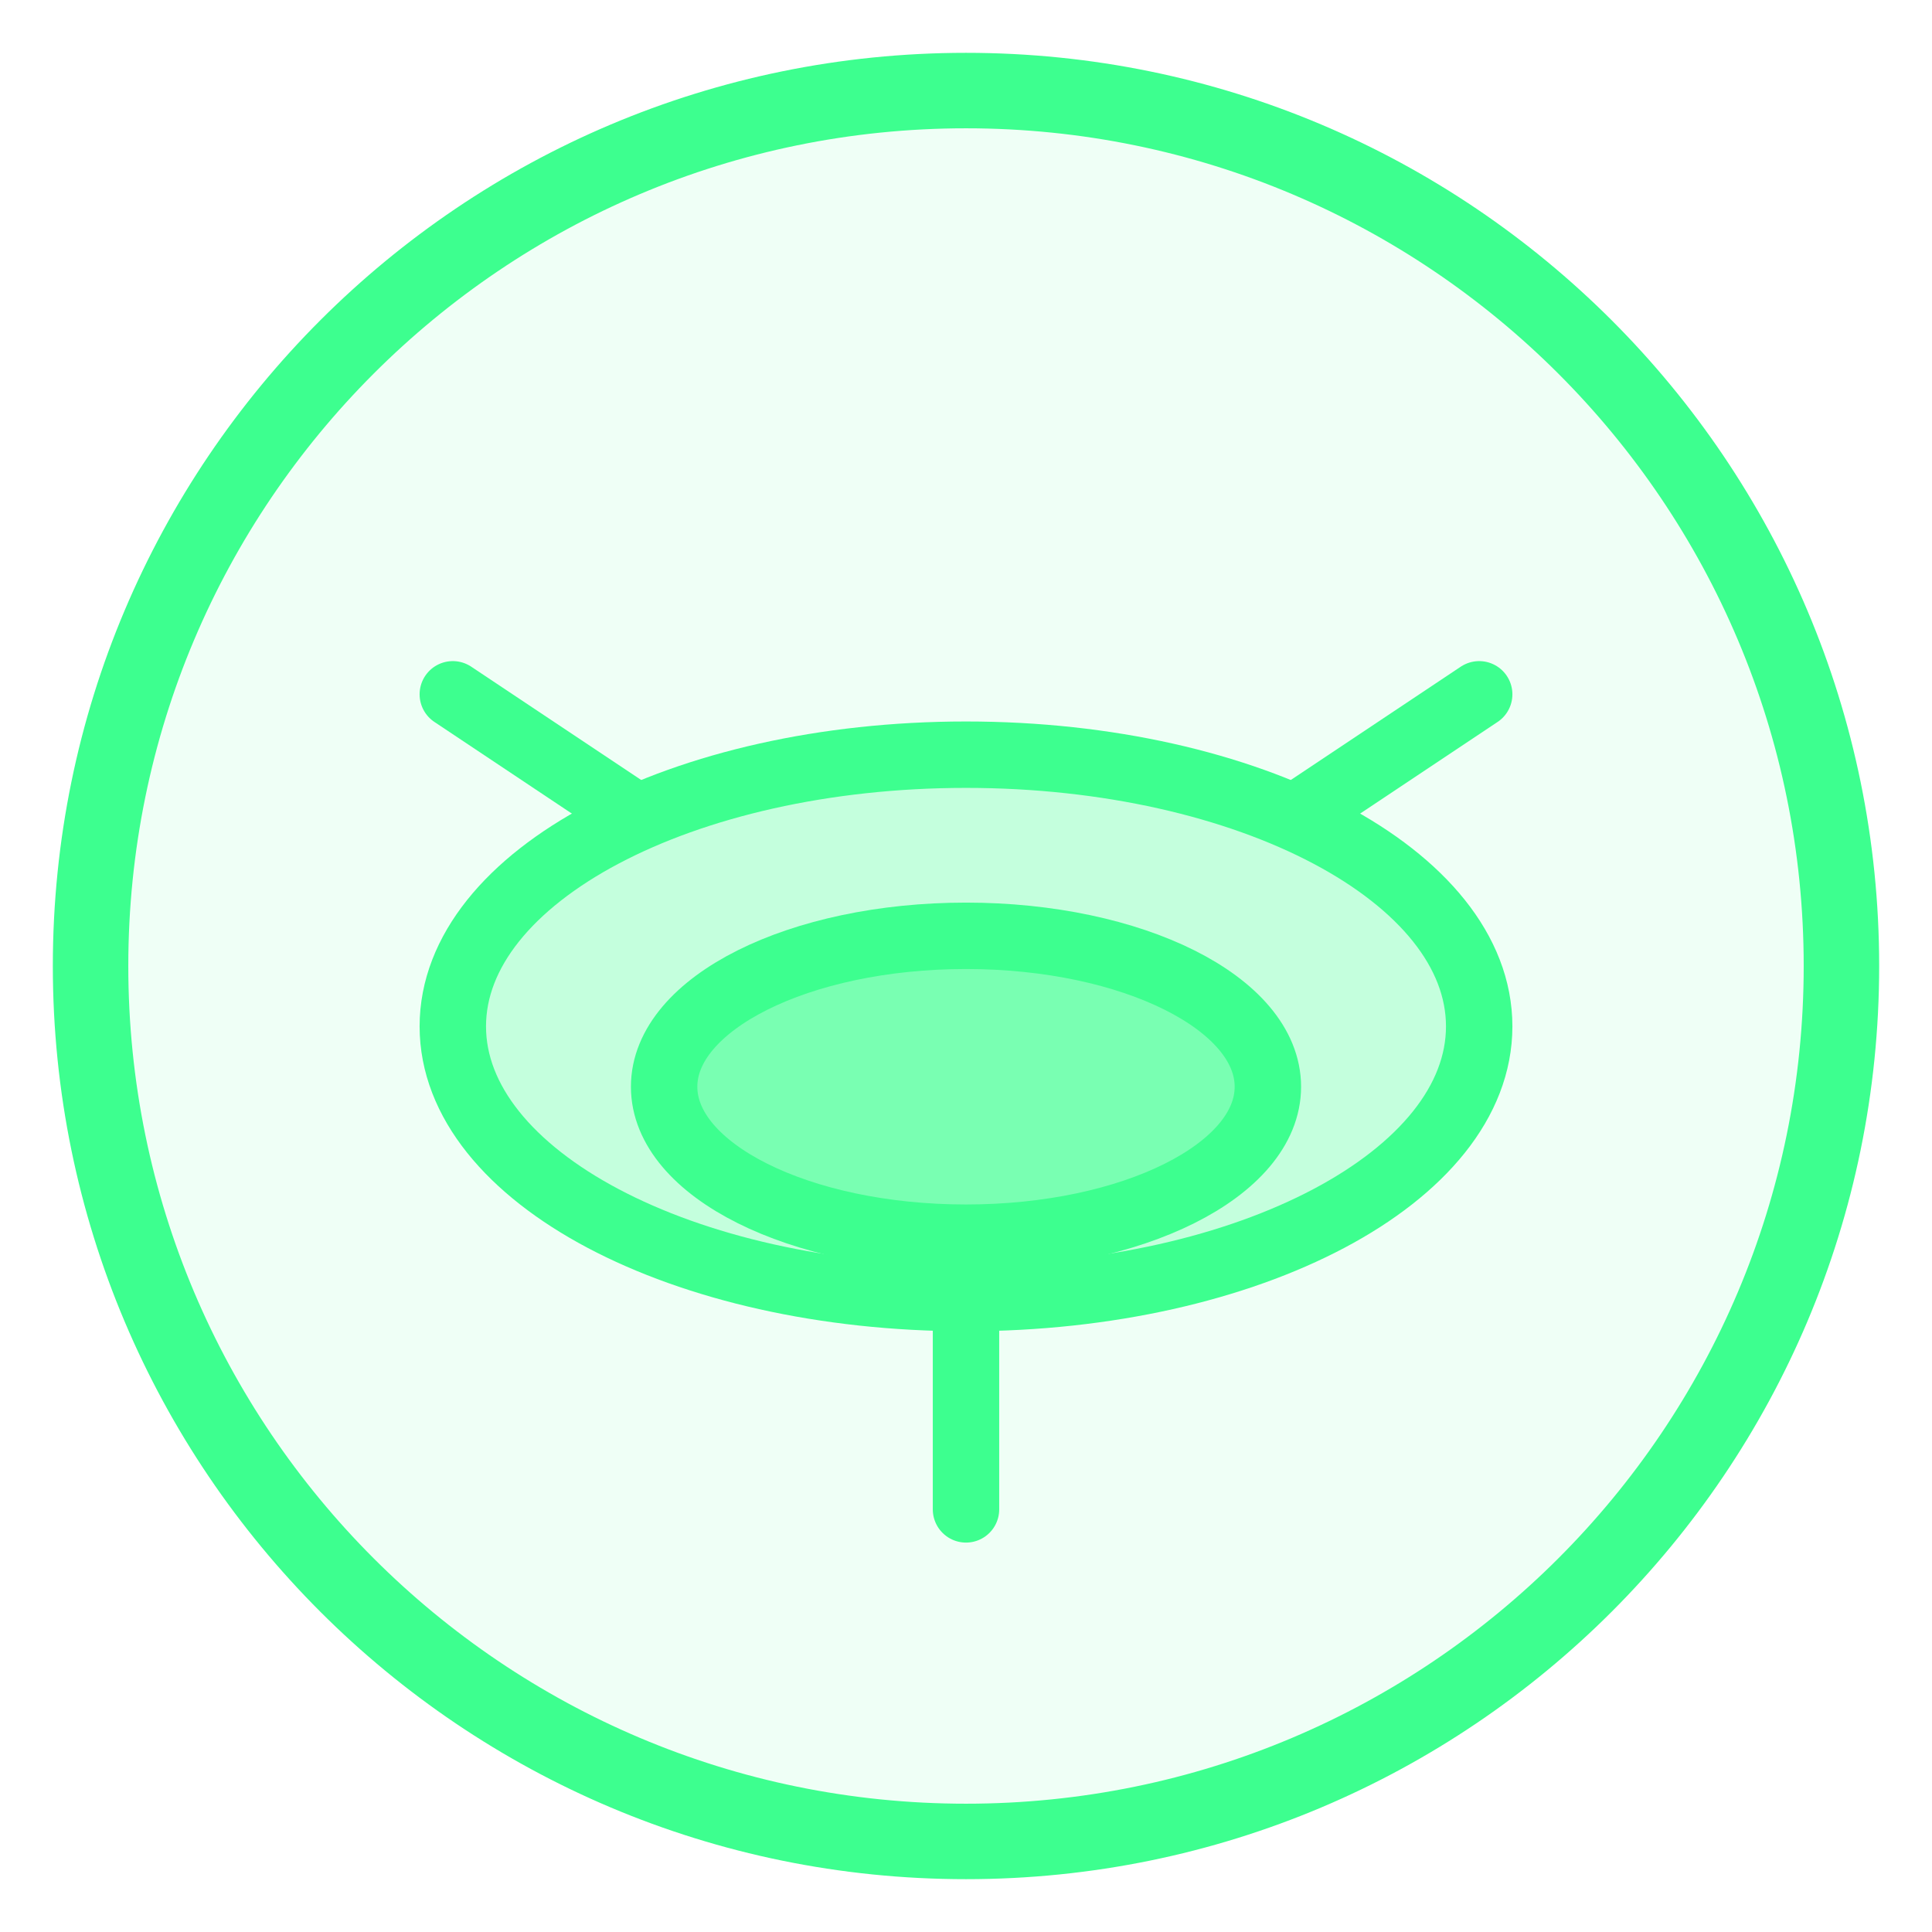
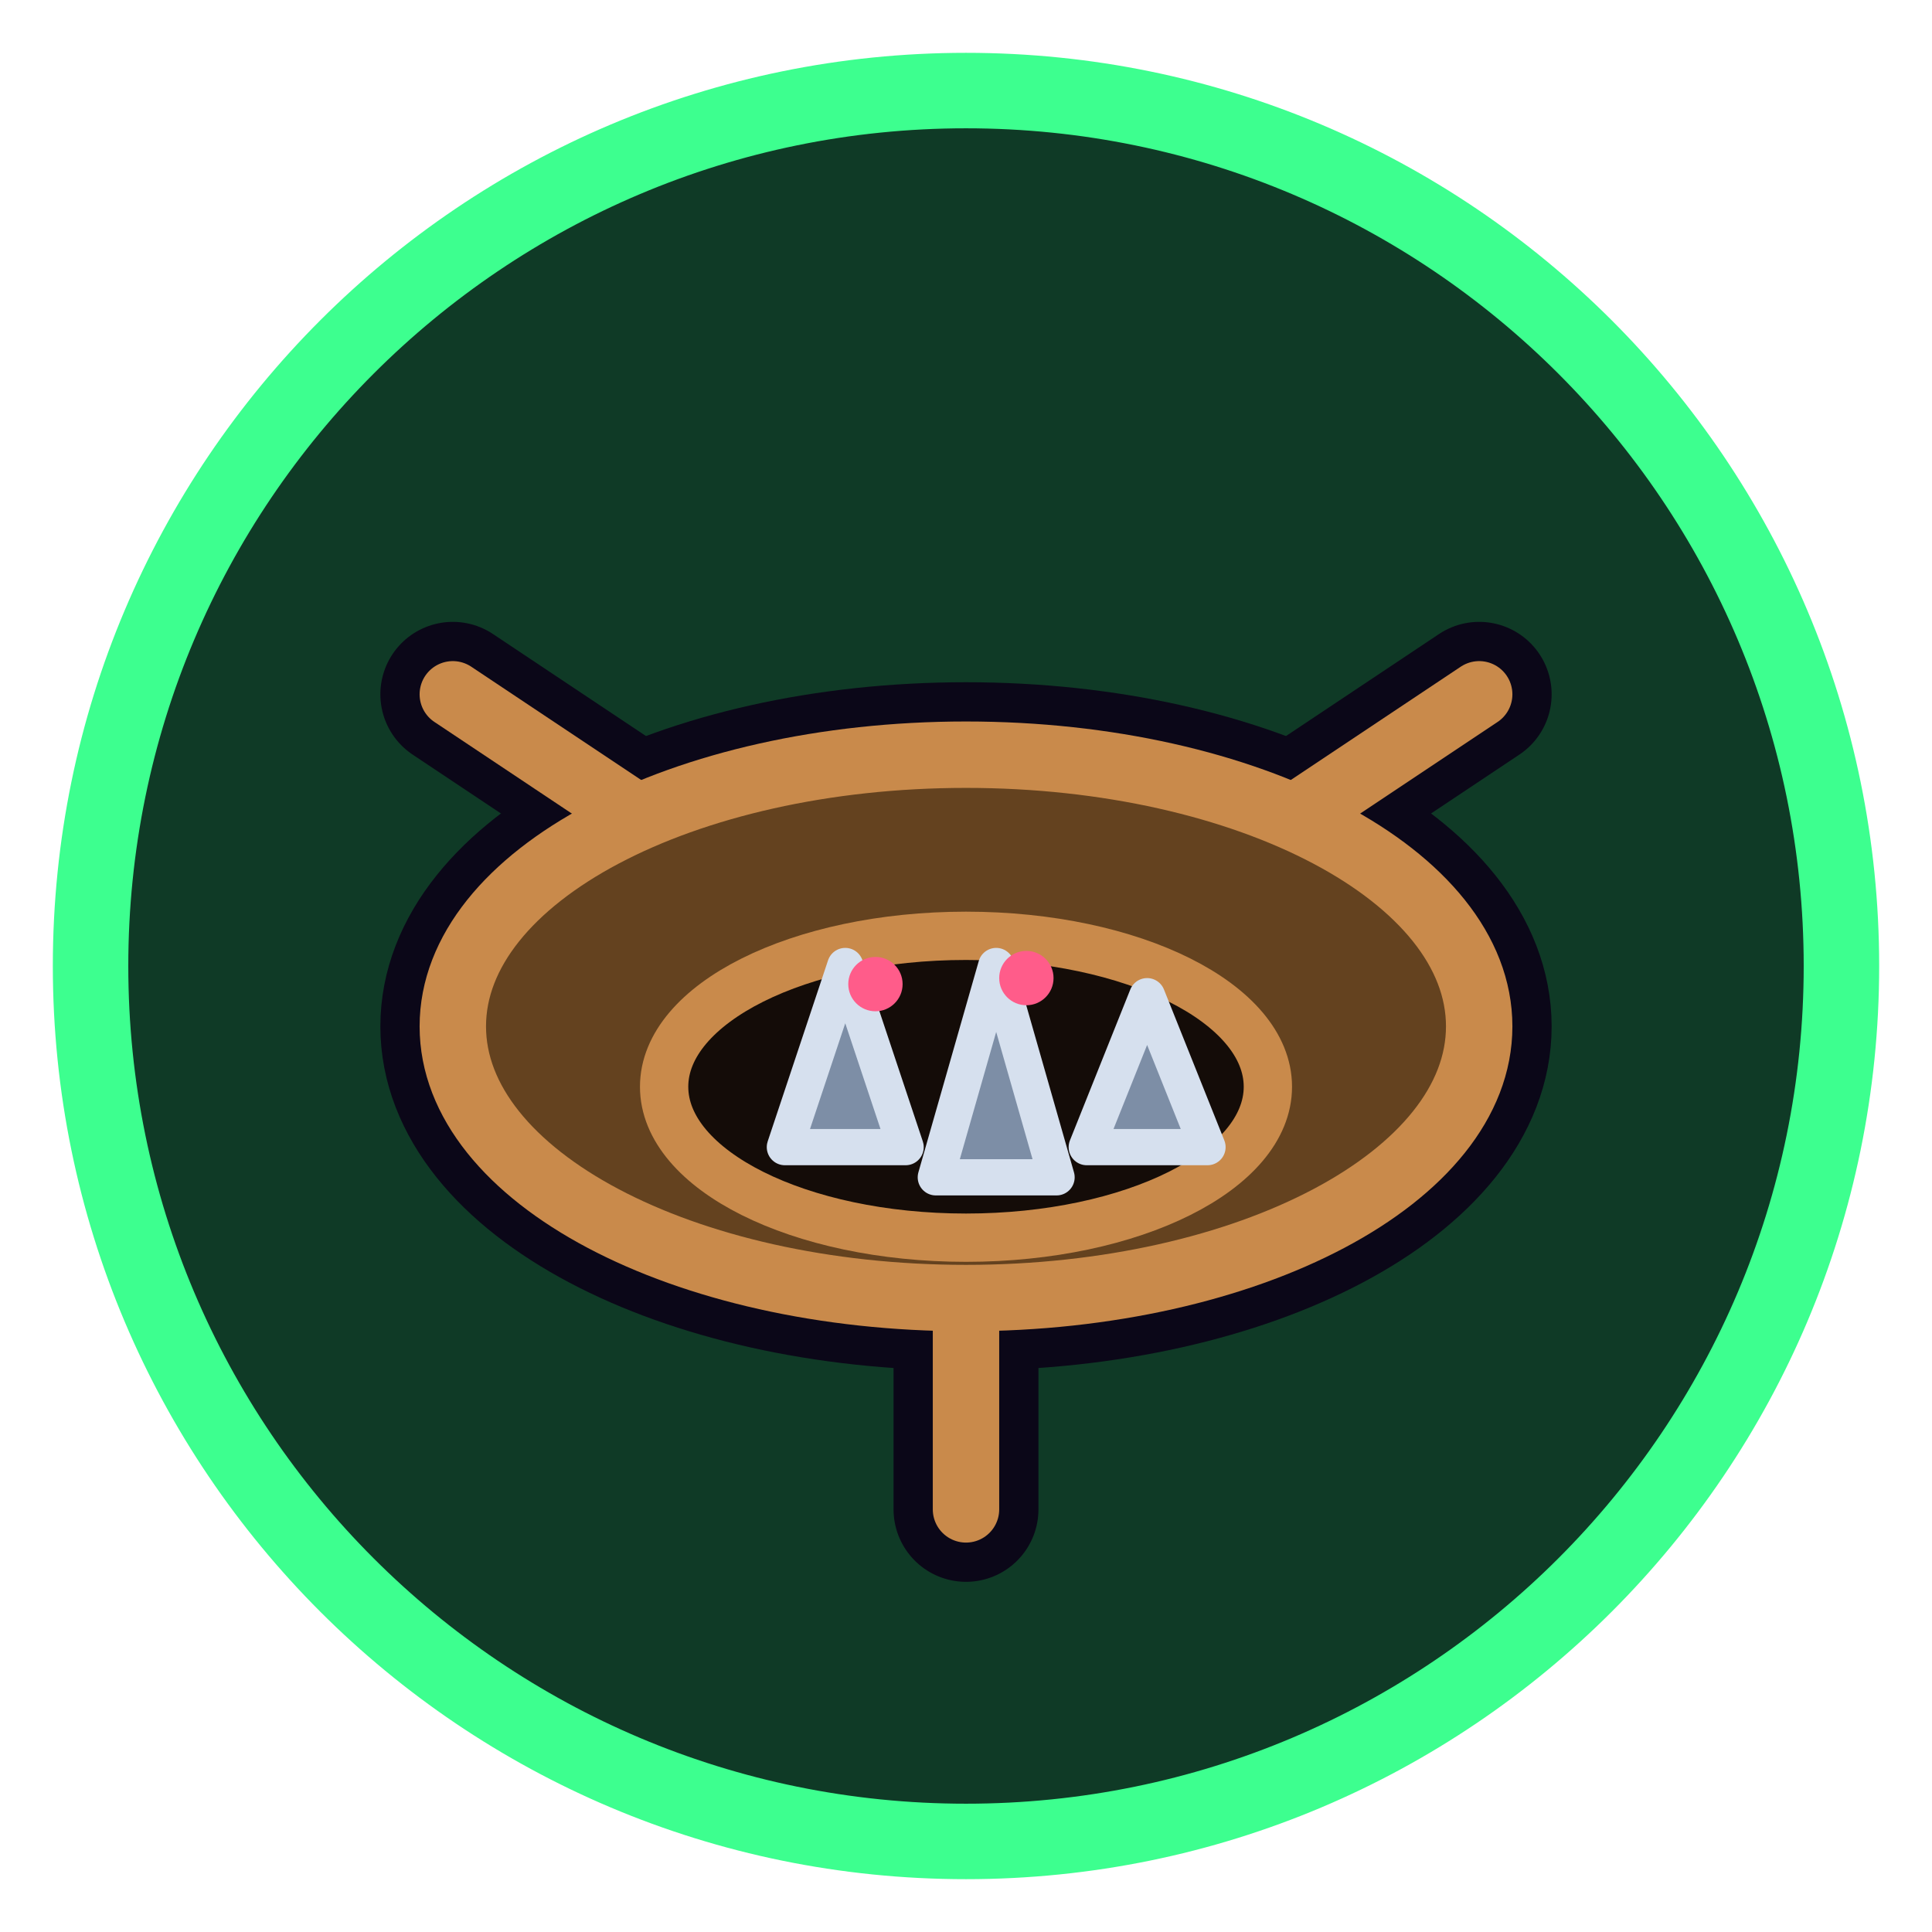
<svg xmlns="http://www.w3.org/2000/svg" viewBox="0 0 64 64" role="img" aria-label="Sinkhole">
-   <circle cx="32" cy="32" r="29" fill="#3dff8f" fill-opacity=".08" stroke="#3dff8f" stroke-width="2.500" />
-   <path d="M15 34a17 9 0 1 0 34 0a17 9 0 1 0 -34 0z" stroke-linecap="round" stroke-linejoin="round" fill="#3dff8f" fill-opacity=".24" stroke="#3dff8f" stroke-width="2.200" />
-   <path d="M22 36a10 5 0 1 0 20 0a10 5 0 1 0 -20 0z" stroke-linecap="round" stroke-linejoin="round" fill="#3dff8f" fill-opacity=".55" stroke="#3dff8f" stroke-width="2.200" />
-   <path d="M15 23l6 4M49 23l-6 4M32 44v6" stroke-linecap="round" stroke-linejoin="round" fill="none" stroke="#3dff8f" stroke-width="2.200" />
+   <circle cx="32" cy="32" r="29" fill="#0f3a26" fill-opacity="1" stroke="#3dff8f" stroke-width="2.5" />
+   <path d="M15 34a17 9 0 1 0 34 0a17 9 0 1 0 -34 0z" fill="#0b0718" fill-opacity="1" stroke="#0b0718" stroke-width="4.8" stroke-linecap="round" stroke-linejoin="round" />
+   <path d="M22 36a10 5 0 1 0 20 0a10 5 0 1 0 -20 0z" fill="#0b0718" fill-opacity="1" stroke="#0b0718" stroke-width="4.2" stroke-linecap="round" stroke-linejoin="round" />
+   <path d="M26 38l2-6 2 6z" fill="#0b0718" fill-opacity="1" stroke="#0b0718" stroke-width="3.8" stroke-linecap="round" stroke-linejoin="round" />
+   <path d="M31 39l2-7 2 7z" fill="#0b0718" fill-opacity="1" stroke="#0b0718" stroke-width="3.8" stroke-linecap="round" stroke-linejoin="round" />
+   <path d="M36 38l2-5 2 5z" fill="#0b0718" fill-opacity="1" stroke="#0b0718" stroke-width="3.8" stroke-linecap="round" stroke-linejoin="round" />
+   <path d="M15 23l6 4M49 23l-6 4M32 44v6" fill="none" fill-opacity="1" stroke="#0b0718" stroke-width="4.8" stroke-linecap="round" stroke-linejoin="round" />
+   <circle cx="29" cy="32.6" r="0.9" fill="none" stroke="none" />
+   <circle cx="34" cy="32.4" r="0.9" fill="none" stroke="none" />
+   <path d="M15 34a17 9 0 1 0 34 0a17 9 0 1 0 -34 0z" fill="#64421f" fill-opacity="1" stroke="#c98a4b" stroke-width="2.2" stroke-linecap="round" stroke-linejoin="round" />
+   <path d="M22 36a10 5 0 1 0 20 0a10 5 0 1 0 -20 0z" fill="#140c08" fill-opacity="1" stroke="#c98a4b" stroke-width="1.6" stroke-linecap="round" stroke-linejoin="round" />
+   <path d="M26 38l2-6 2 6z" fill="#7d8ea6" fill-opacity="1" stroke="#d6e0ee" stroke-width="1.2" stroke-linecap="round" stroke-linejoin="round" />
+   <path d="M31 39l2-7 2 7z" fill="#7d8ea6" fill-opacity="1" stroke="#d6e0ee" stroke-width="1.2" stroke-linecap="round" stroke-linejoin="round" />
+   <path d="M36 38l2-5 2 5z" fill="#7d8ea6" fill-opacity="1" stroke="#d6e0ee" stroke-width="1.2" stroke-linecap="round" stroke-linejoin="round" />
+   <path d="M15 23l6 4M49 23l-6 4M32 44v6" fill="none" fill-opacity="1" stroke="#c98a4b" stroke-width="2.2" stroke-linecap="round" stroke-linejoin="round" />
+   <circle cx="29" cy="32.6" r="0.9" fill="#ff5c8a" fill-opacity="1" stroke="none" stroke-width="0" />
+   <circle cx="34" cy="32.4" r="0.9" fill="#ff5c8a" fill-opacity="1" stroke="none" stroke-width="0" />
</svg>
